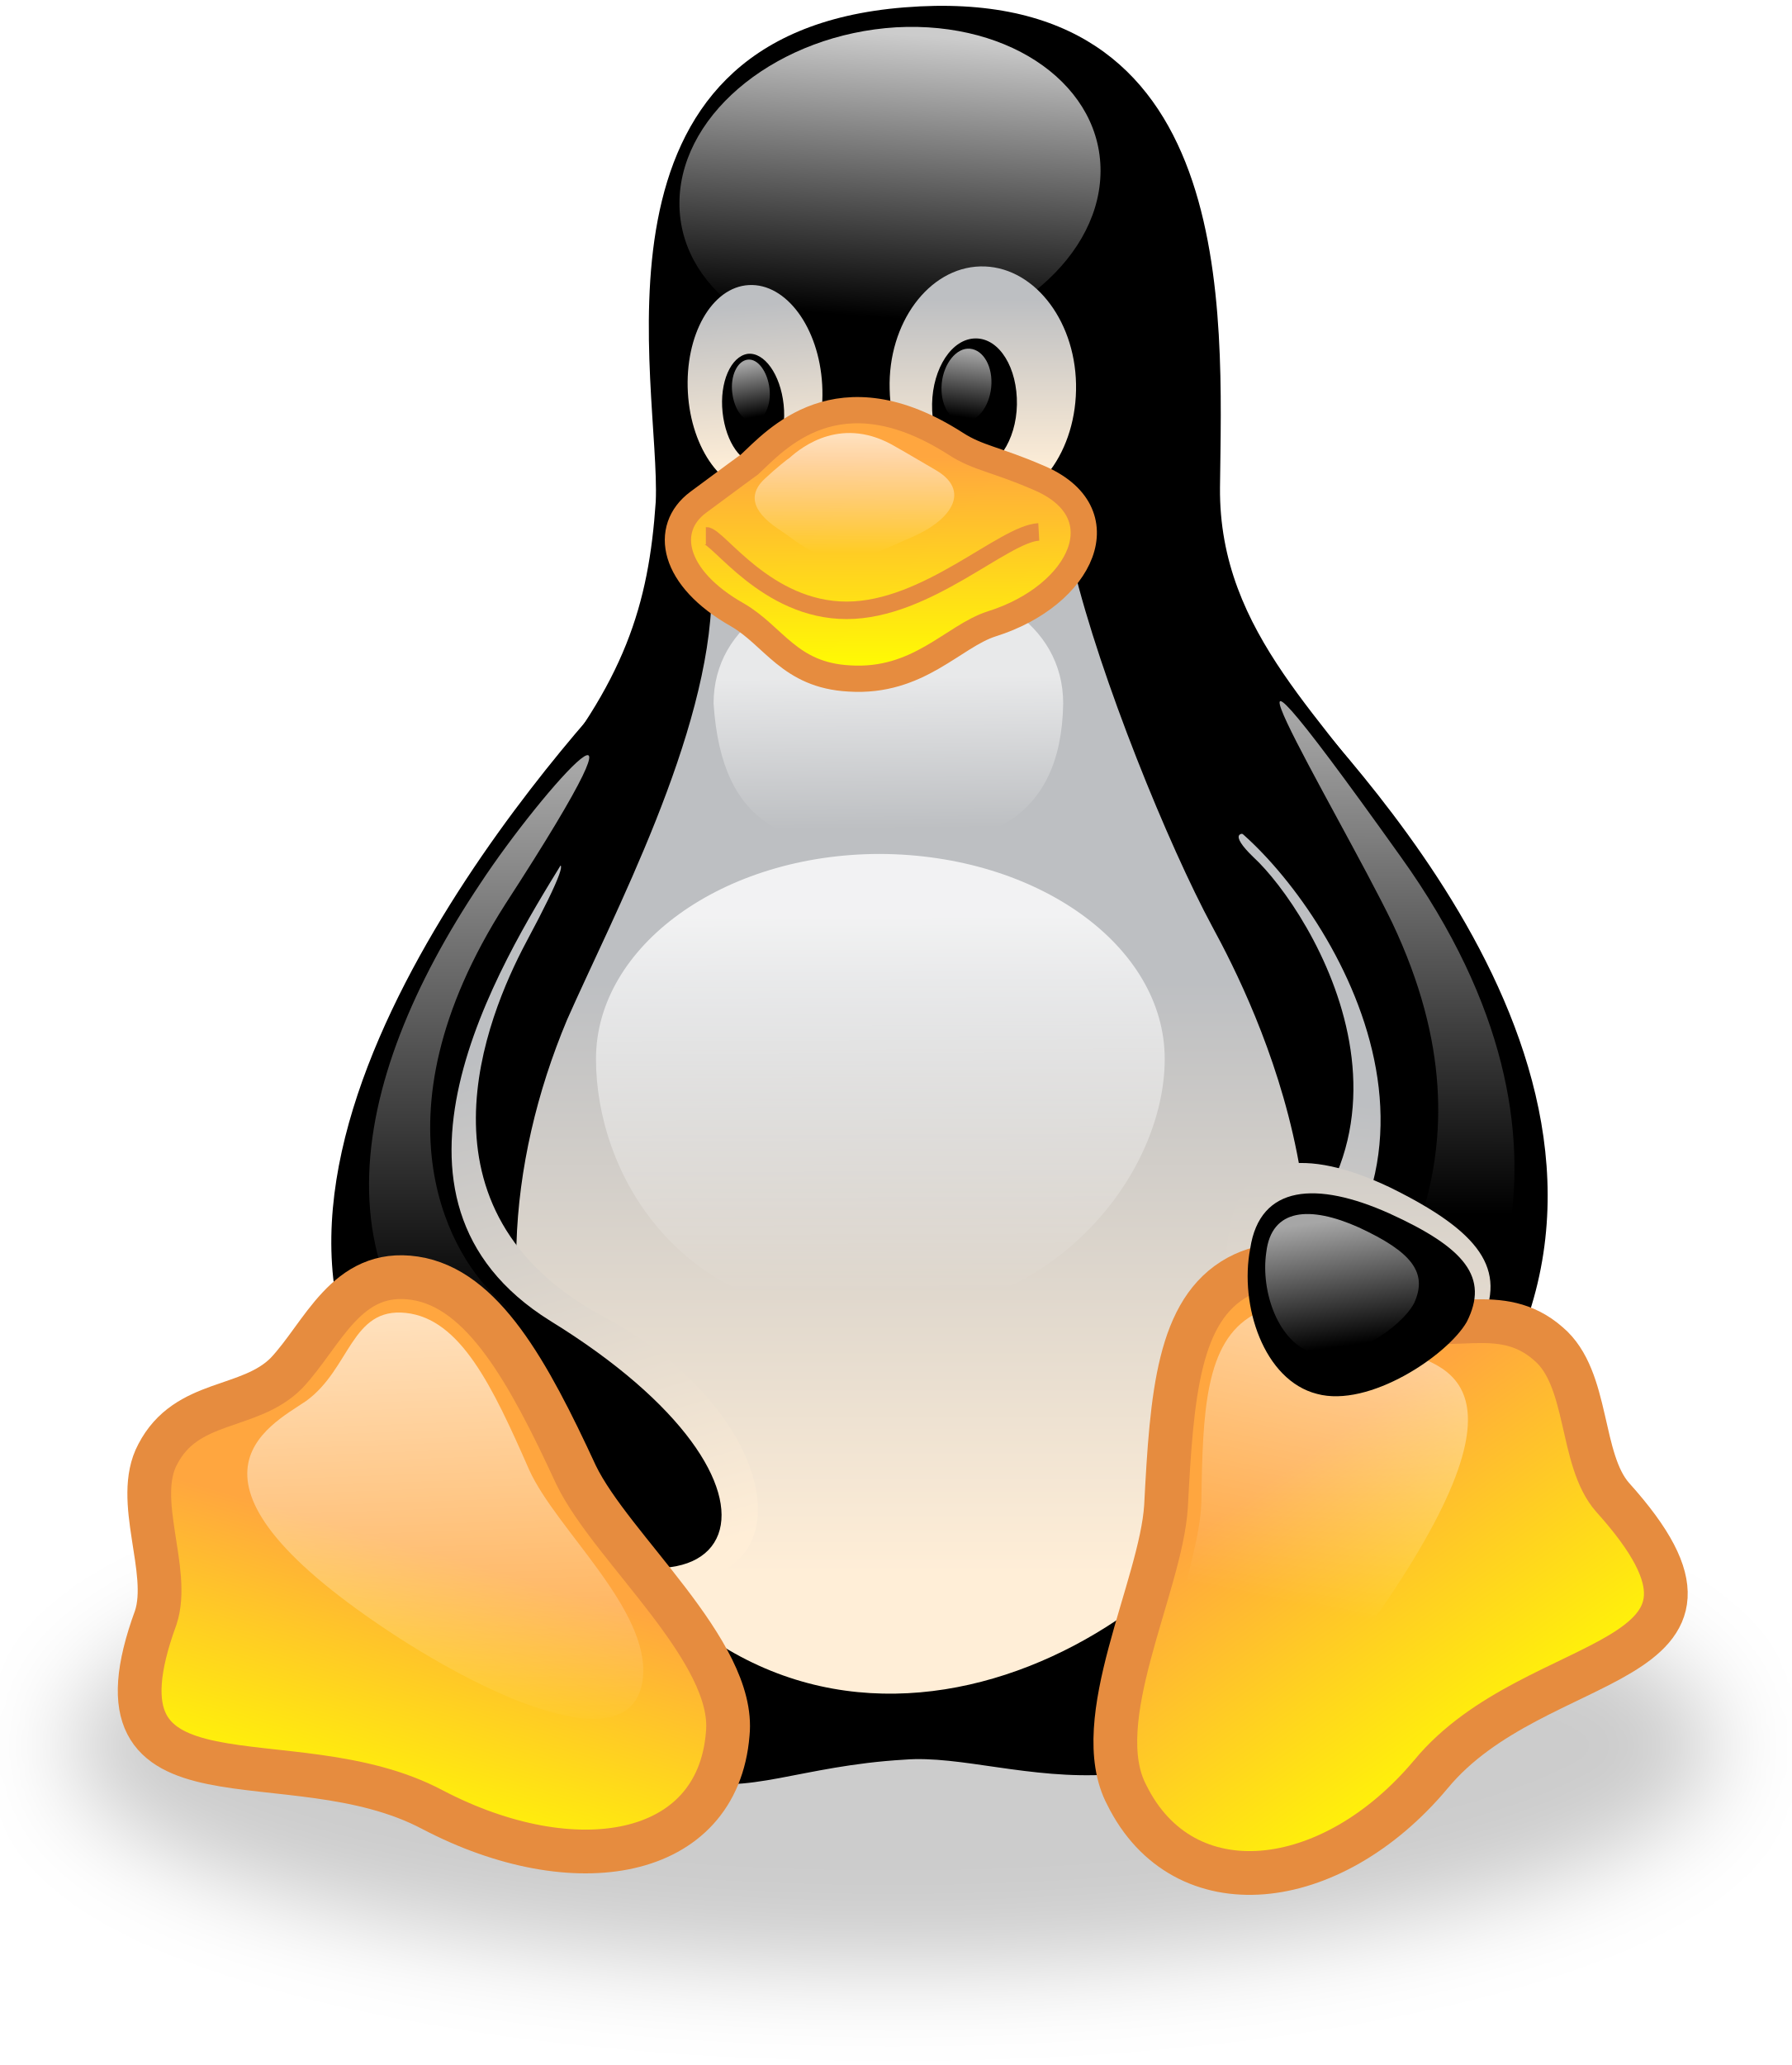
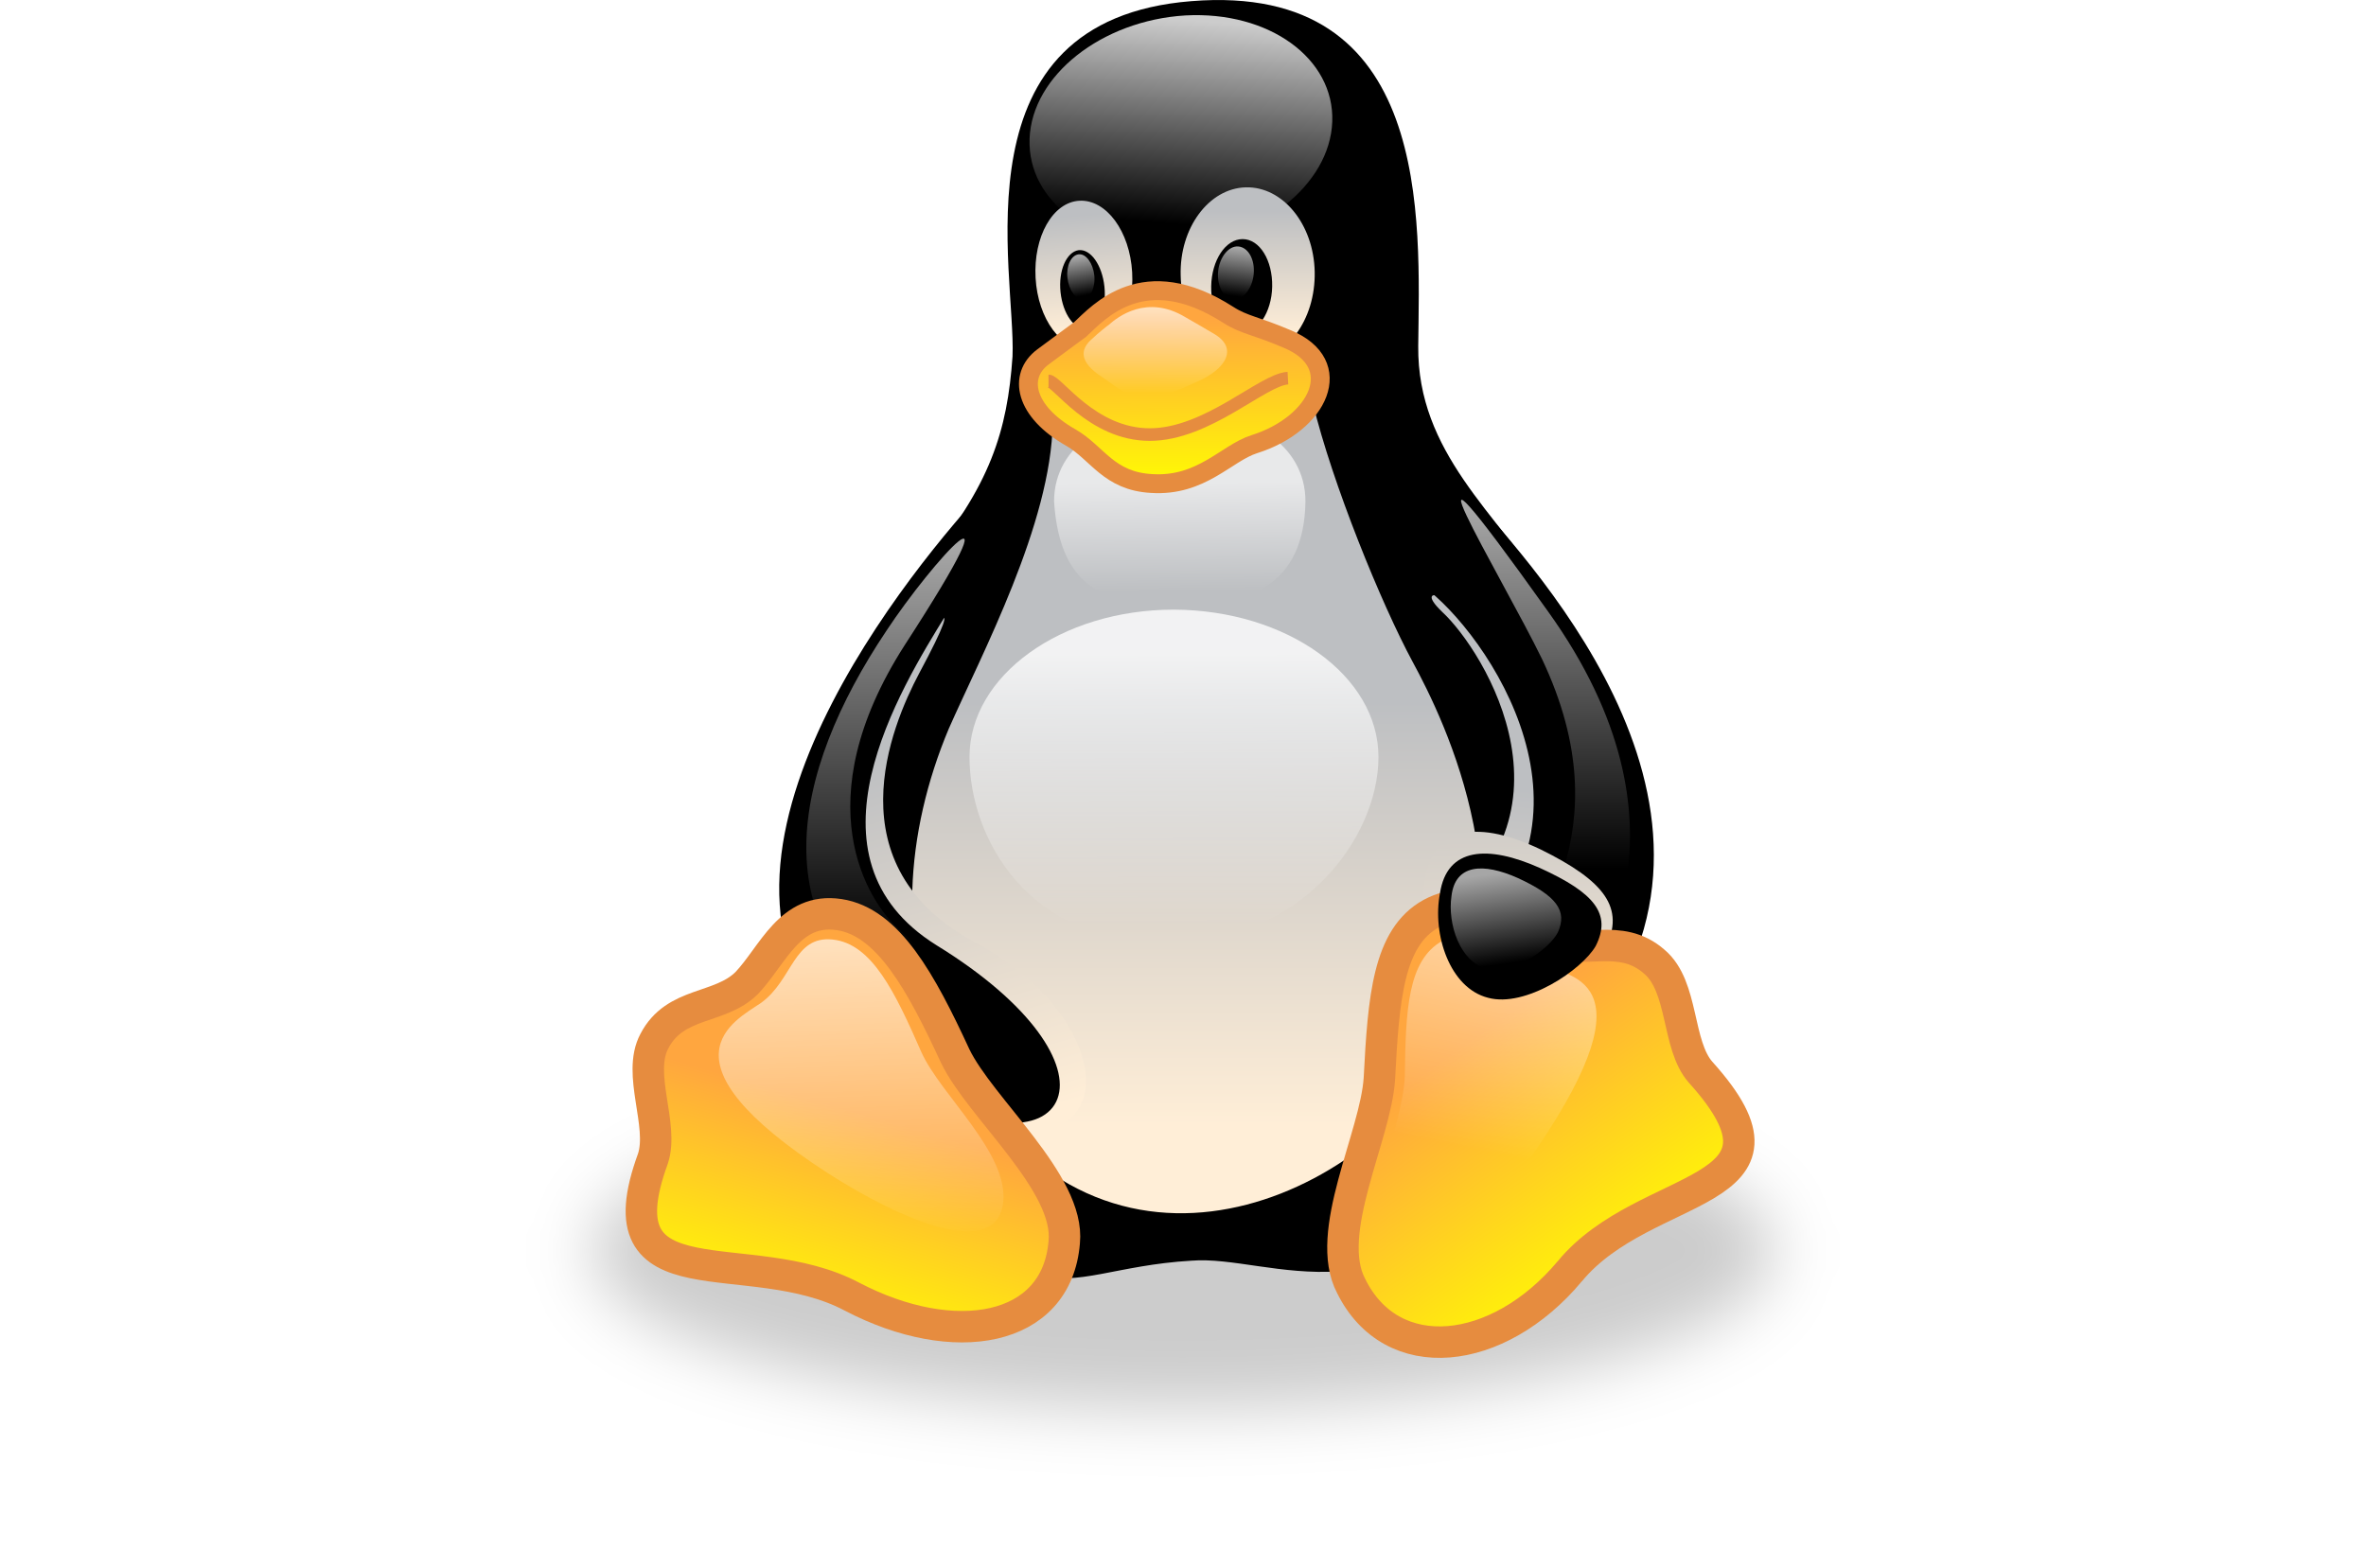
- <svg xmlns="http://www.w3.org/2000/svg" width="256" height="295" preserveAspectRatio="xMidYMid">
+ <svg xmlns="http://www.w3.org/2000/svg" width="45.277" height="30" preserveAspectRatio="xMidYMid">
  <defs>
-     <linearGradient x1="48.548%" y1="115.276%" x2="51.047%" y2="41.364%" id="b">
+     <linearGradient x1="289.775" y1="138.693" x2="291.192" y2="96.789" id="b" gradientTransform="scale(.61577 1.62398)" gradientUnits="userSpaceOnUse">
      <stop stop-color="#FFEED7" offset="0%" />
      <stop stop-color="#BDBFC2" offset="100%" />
    </linearGradient>
-     <linearGradient x1="54.407%" y1="2.404%" x2="46.175%" y2="90.542%" id="c">
+     <linearGradient x1="104.51" y1="5.663" x2="100.19" y2="51.919" id="c" gradientTransform="scale(1.14652 .8722)" gradientUnits="userSpaceOnUse">
      <stop stop-color="#FFF" stop-opacity=".8" offset="0%" />
      <stop stop-color="#FFF" stop-opacity="0" offset="100%" />
    </linearGradient>
-     <linearGradient x1="51.86%" y1="88.248%" x2="47.947%" y2="9.748%" id="d">
+     <linearGradient x1="121.745" y1="53.925" x2="120.811" y2="35.184" id="d" gradientTransform="scale(.80698 1.2392)" gradientUnits="userSpaceOnUse">
      <stop stop-color="#FFEED7" offset="0%" />
      <stop stop-color="#BDBFC2" offset="100%" />
    </linearGradient>
-     <linearGradient x1="49.925%" y1="85.49%" x2="49.924%" y2="13.811%" id="e">
+     <linearGradient x1="148.081" y1="59.382" x2="148.081" y2="37.696" id="e" gradientTransform="scale(.88072 1.13544)" gradientUnits="userSpaceOnUse">
      <stop stop-color="#FFEED7" offset="0%" />
      <stop stop-color="#BDBFC2" offset="100%" />
    </linearGradient>
-     <linearGradient x1="53.901%" y1="3.102%" x2="45.956%" y2="93.895%" id="f">
+     <linearGradient x1="155.599" y1="41.359" x2="154.911" y2="49.217" id="f" gradientTransform="scale(.82506 1.21204)" gradientUnits="userSpaceOnUse">
      <stop stop-color="#FFF" stop-opacity=".65" offset="0%" />
      <stop stop-color="#FFF" stop-opacity="0" offset="100%" />
    </linearGradient>
-     <linearGradient x1="45.593%" y1="5.475%" x2="54.811%" y2="93.524%" id="g">
+     <linearGradient x1="123.981" y1="40.586" x2="124.619" y2="46.679" id="g" gradientTransform="scale(.78279 1.27748)" gradientUnits="userSpaceOnUse">
      <stop stop-color="#FFF" stop-opacity=".65" offset="0%" />
      <stop stop-color="#FFF" stop-opacity="0" offset="100%" />
    </linearGradient>
-     <linearGradient x1="49.984%" y1="89.845%" x2="49.984%" y2="40.632%" id="h">
+     <linearGradient x1="148.015" y1="182.554" x2="148.015" y2="114.048" id="h" gradientTransform="scale(.81292 1.23013)" gradientUnits="userSpaceOnUse">
      <stop stop-color="#FFEED7" offset="0%" />
      <stop stop-color="#BDBFC2" offset="100%" />
    </linearGradient>
-     <linearGradient x1="53.505%" y1="99.975%" x2="42.746%" y2="23.545%" id="i">
+     <linearGradient x1="108.991" y1="156.392" x2="101.376" y2="102.296" id="i" gradientTransform="scale(.69274 1.44354)" gradientUnits="userSpaceOnUse">
      <stop stop-color="#FFEED7" offset="0%" />
      <stop stop-color="#BDBFC2" offset="100%" />
    </linearGradient>
-     <linearGradient x1="49.841%" y1="13.229%" x2="50.241%" y2="94.673%" id="j">
+     <linearGradient x1="104.401" y1="144.858" x2="104.694" y2="204.6" id="j" gradientTransform="scale(1.1079 .90262)" gradientUnits="userSpaceOnUse">
      <stop stop-color="#FFF" stop-opacity=".8" offset="0%" />
      <stop stop-color="#FFF" stop-opacity="0" offset="100%" />
    </linearGradient>
-     <linearGradient x1="49.927%" y1="37.327%" x2="50.727%" y2="92.782%" id="k">
+     <linearGradient x1="102.844" y1="110.19" x2="103.195" y2="134.561" id="k" gradientTransform="scale(1.13673 .87972)" gradientUnits="userSpaceOnUse">
      <stop stop-color="#FFF" stop-opacity=".65" offset="0%" />
      <stop stop-color="#FFF" stop-opacity="0" offset="100%" />
    </linearGradient>
-     <linearGradient x1="49.876%" y1="2.299%" x2="49.876%" y2="81.204%" id="l">
+     <linearGradient x1="103.163" y1="63.007" x2="103.163" y2="108.009" id="l" gradientTransform="scale(.57191 1.74852)" gradientUnits="userSpaceOnUse">
      <stop stop-color="#FFF" stop-opacity=".65" offset="0%" />
      <stop stop-color="#FFF" stop-opacity="0" offset="100%" />
    </linearGradient>
-     <linearGradient x1="49.833%" y1="2.272%" x2="49.824%" y2="71.799%" id="m">
+     <linearGradient x1="330.86" y1="58.718" x2="330.855" y2="99.452" id="m" gradientTransform="scale(.57295 1.74537)" gradientUnits="userSpaceOnUse">
      <stop stop-color="#FFF" stop-opacity=".65" offset="0%" />
      <stop stop-color="#FFF" stop-opacity="0" offset="100%" />
    </linearGradient>
-     <linearGradient x1="53.467%" y1="48.921%" x2="38.949%" y2="98.1%" id="n">
+     <linearGradient x1="54.492" y1="225.125" x2="41.523" y2="269.054" id="n" gradientTransform="scale(1.01163 .9885)" gradientUnits="userSpaceOnUse">
      <stop stop-color="#FFA63F" offset="0%" />
      <stop stop-color="#FF0" offset="100%" />
    </linearGradient>
-     <linearGradient x1="52.373%" y1="143.009%" x2="47.579%" y2="-64.622%" id="o">
+     <linearGradient x1="181.205" y1="222.524" x2="179.432" y2="145.707" id="o" gradientTransform="scale(1.0209 .97952)" gradientUnits="userSpaceOnUse">
      <stop stop-color="#FFEED7" offset="0%" />
      <stop stop-color="#BDBFC2" offset="100%" />
    </linearGradient>
-     <linearGradient x1="30.581%" y1="34.024%" x2="65.887%" y2="89.175%" id="p">
+     <linearGradient x1="180.039" y1="200.218" x2="211.416" y2="249.231" id="p" gradientTransform="scale(.95627 1.04573)" gradientUnits="userSpaceOnUse">
      <stop stop-color="#FFA63F" offset="0%" />
      <stop stop-color="#FF0" offset="100%" />
    </linearGradient>
-     <linearGradient x1="59.572%" y1="-17.216%" x2="48.361%" y2="66.118%" id="q">
+     <linearGradient x1="224.737" y1="142.266" x2="218.799" y2="186.405" id="q" gradientTransform="scale(.81152 1.23226)" gradientUnits="userSpaceOnUse">
      <stop stop-color="#FFF" stop-opacity=".65" offset="0%" />
      <stop stop-color="#FFF" stop-opacity="0" offset="100%" />
    </linearGradient>
-     <linearGradient x1="47.769%" y1="1.565%" x2="51.373%" y2="104.313%" id="r">
+     <linearGradient x1="53.036" y1="186.021" x2="55.101" y2="244.908" id="r" gradientTransform="scale(.98731 1.01285)" gradientUnits="userSpaceOnUse">
      <stop stop-color="#FFF" stop-opacity=".65" offset="0%" />
      <stop stop-color="#FFF" stop-opacity="0" offset="100%" />
    </linearGradient>
-     <linearGradient x1="43.55%" y1="4.533%" x2="57.114%" y2="92.827%" id="s">
+     <linearGradient x1="172.709" y1="182.055" x2="175.561" y2="200.622" id="s" gradientTransform="scale(1.04423 .95764)" gradientUnits="userSpaceOnUse">
      <stop stop-color="#FFF" stop-opacity=".65" offset="0%" />
      <stop stop-color="#FFF" stop-opacity="0" offset="100%" />
    </linearGradient>
-     <linearGradient x1="49.733%" y1="17.609%" x2="50.558%" y2="99.385%" id="t">
+     <linearGradient x1="95.571" y1="77.674" x2="95.991" y2="119.353" id="t" gradientTransform="scale(1.2107 .82596)" gradientUnits="userSpaceOnUse">
      <stop stop-color="#FFA63F" offset="0%" />
      <stop stop-color="#FF0" offset="100%" />
    </linearGradient>
-     <linearGradient x1="50.17%" y1="2.89%" x2="49.68%" y2="94.17%" id="u">
+     <linearGradient x1="89.543" y1="78.129" x2="89.431" y2="98.91" id="u" gradientTransform="scale(1.2524 .79847)" gradientUnits="userSpaceOnUse">
      <stop stop-color="#FFF" stop-opacity=".65" offset="0%" />
      <stop stop-color="#FFF" stop-opacity="0" offset="100%" />
    </linearGradient>
-     <filter x="-50%" y="-50%" width="200%" height="200%" filterUnits="objectBoundingBox" id="a">
+     <filter x="-.5" y="-.5" width="2" height="2" filterUnits="objectBoundingBox" id="a">
      <feOffset in="SourceAlpha" result="shadowOffsetOuter1" />
      <feGaussianBlur stdDeviation="6.5" in="shadowOffsetOuter1" result="shadowBlurOuter1" />
    </filter>
  </defs>
  <g fill="none">
-     <path d="M235.125 249.359c0 17.355-52.617 31.497-117.54 31.497S.044 266.806.044 249.359c0-17.356 52.618-31.498 117.54-31.498 64.924 0 117.45 14.142 117.541 31.498z" fill="#000" fill-opacity=".2" filter="url(#a)" transform="translate(10)" />
-     <path d="M63.213 215.474c-11.387-16.346-13.591-69.606 12.947-102.39C89.292 97.383 92.69 86.455 93.7 71.67c.734-16.805-11.846-66.851 35.537-70.616 48.027-3.857 45.364 43.526 45.088 68.596-.183 21.12 15.52 33.15 26.355 49.68 19.927 30.303 18.274 82.461-3.765 110.745-27.916 35.354-51.791 20.018-67.678 21.304-29.752 1.745-30.762 17.54-66.024-35.905z" fill="#000" />
-     <path d="M169.1 122.451c8.265 7.622 29.661 41.69-4.224 62.995-11.937 7.438 10.653 35.721 21.488 22.039 19.193-24.61 6.98-63.913-4.591-77.963-7.714-9.917-19.651-13.774-12.672-7.07z" fill="url(#b)" transform="translate(10)" />
-     <path d="M176.805 117.86c13.59 11.02 38.292 49.587 2.204 74.748-11.846 7.806 10.468 32.508 23.049 19.927 43.618-43.894-1.102-94.308-16.53-111.664-13.774-15.151-25.987 3.49-8.723 16.989h0z" stroke="#000" stroke-width=".977" fill="#000" />
-     <path d="M147.245 25.02c-.459 12.581-14.325 23.51-30.946 24.52-16.621 1.01-29.66-8.54-29.202-21.121.46-12.581 14.326-23.509 30.947-24.519 16.62-.918 29.66 8.54 29.201 21.12z" fill="url(#c)" transform="translate(10)" />
-     <path d="M107.483 54.957c.46 8.173-3.397 15.06-8.723 15.335-5.326.276-10.01-6.06-10.469-14.233-.459-8.173 3.398-15.06 8.724-15.335 5.326-.276 10.01 6.06 10.468 14.233z" fill="url(#d)" transform="translate(10)" />
-     <path d="M117.125 55.6c.184 9.458 6.337 16.988 13.683 16.805 7.346-.184 13.131-7.99 12.948-17.54-.184-9.458-6.336-16.988-13.683-16.804-7.346.183-13.223 8.08-12.948 17.539z" fill="url(#e)" transform="translate(10)" />
-     <path d="M133.186 57.712c-.092 5.234 2.48 9.458 5.877 9.458 3.306 0 6.153-4.224 6.245-9.366.091-5.234-2.48-9.459-5.878-9.459-3.397 0-6.152 4.225-6.244 9.367zm-21.212.092c.459 4.316-1.194 7.989-3.582 8.356-2.387.276-4.683-2.938-5.142-7.254-.46-4.316 1.194-7.99 3.581-8.357 2.388-.275 4.684 2.939 5.143 7.255z" fill="#000" />
-     <path d="M124.564 54.773c-.276 2.939 1.102 5.326 3.03 5.51 1.928.184 3.765-2.112 4.04-4.959.276-2.938-1.102-5.326-3.03-5.51-1.928-.183-3.765 2.113-4.04 4.96z" fill="url(#f)" transform="translate(10)" />
-     <path d="M99.953 55.508c.276 2.388-.734 4.5-2.203 4.683-1.47.184-2.847-1.653-3.123-4.132-.275-2.388.735-4.5 2.204-4.683 1.47-.184 2.847 1.744 3.122 4.132z" fill="url(#g)" transform="translate(10)" />
-     <path d="M71.027 145.684c6.52-14.785 20.386-40.772 20.662-60.883 0-15.978 47.843-19.835 51.7-3.856 3.856 15.978 13.59 39.853 19.834 51.424 6.245 11.478 24.335 48.118 5.051 80.074-17.356 28.284-69.973 50.69-98.073-3.856-9.55-18.917-7.806-42.333.826-62.903z" fill="url(#h)" transform="translate(10)" />
-     <path d="M65.15 134.664c-5.601 10.56-17.172 38.293 11.112 53.445 30.395 16.162 30.303 49.312-6.245 33.517-33.425-14.233-18.641-71.902-9.274-85.676 6.06-9.642 15.243-21.488 4.407-1.286z" fill="url(#i)" transform="translate(10)" />
-     <path d="M79.925 122.727c-8.907 14.509-30.211 48.669-1.652 66.484 38.384 23.6 27.548 47.108-7.53 25.895-49.404-29.568-5.97-89.257 13.774-112.03 22.59-25.529 4.316 4.683-4.592 19.65h0z" stroke="#000" stroke-width="1.25" fill="#000" />
-     <path d="M156.428 151.285c0 16.162-15.519 37.1-42.15 36.916-27.456.183-39.118-20.754-39.118-36.916 0-16.161 18.182-29.293 40.588-29.293 22.498.092 40.68 13.132 40.68 29.293z" fill="url(#j)" transform="translate(10)" />
-     <path d="M141.92 100.504c-.276 16.713-11.204 20.662-24.978 20.662-13.775 0-23.784-2.48-24.978-20.662 0-11.387 11.203-17.998 24.978-17.998 13.774-.092 24.977 6.52 24.977 17.998z" fill="url(#k)" transform="translate(10)" />
-     <path d="M58.63 126.216c9-13.682 28.008-34.711 3.582 2.939-19.835 31.038-7.346 50.965-.918 56.474 18.549 16.53 17.814 27.64 3.214 18.917-31.314-18.641-24.794-50.047-5.878-78.33z" fill="url(#l)" transform="translate(10)" />
-     <path d="M188.936 131.818c-7.806-16.07-32.6-56.842 1.193-9.459 30.763 42.884 9.183 72.729 5.326 75.667-3.856 2.939-16.804 8.908-13.04-1.469 3.858-10.377 22.958-30.028 6.52-64.74z" fill="url(#m)" transform="translate(10)" />
-     <path d="M51.835 258.542c-20.57-10.928-50.414 2.112-39.578-27.457 2.204-6.704-3.214-16.805.275-23.325 4.133-7.989 13.04-6.244 18.366-11.57 5.234-5.51 8.54-15.06 18.366-13.59 9.734 1.468 16.254 13.406 23.049 28.099 5.05 10.468 22.865 25.253 21.672 37.007-1.47 17.998-21.948 21.396-42.15 10.836h0z" stroke="#E68C3F" stroke-width="6.25" fill="url(#n)" transform="translate(10)" />
-     <path d="M201.608 189.119c-3.122 5.877-16.162 15.335-24.886 12.856-8.815-2.388-12.856-15.795-11.111-25.988 1.653-11.386 11.111-12.03 23.05-6.336 12.855 6.336 16.712 11.662 12.947 19.468z" fill="url(#o)" transform="translate(10)" />
-     <path d="M194.445 253.49c15.06-18.273 48.578-14.508 25.988-39.577-4.775-5.418-3.306-16.989-9.183-21.947-6.887-6.061-14.509-1.102-21.488-4.224-6.979-3.398-14.325-9.918-22.865-5.327-8.54 4.684-9.459 16.805-10.285 32.783-.735 11.479-11.203 30.671-5.602 41.231 8.081 16.346 29.11 14.142 43.435-2.938h0z" stroke="#E68C3F" stroke-width="6.251" fill="url(#p)" transform="translate(10)" />
-     <path d="M187.925 229.064c23.325-34.435 5.97-34.16.092-36.823-5.877-2.755-12.03-8.173-18.916-4.408-6.888 3.857-7.255 13.775-7.439 26.814-.275 9.367-8.08 25.07-3.397 33.793 5.693 10.193 19.467-4.591 29.66-19.376z" fill="url(#q)" transform="translate(10)" />
-     <path d="M47.06 234.023c-34.895-22.59-18.55-30.303-13.315-33.885 6.336-4.591 6.428-13.407 14.233-12.58 7.806.826 12.397 10.468 17.631 22.406 3.857 8.54 17.264 19.927 16.254 29.753-1.285 11.57-19.743 3.948-34.803-5.694z" fill="url(#r)" transform="translate(10)" />
-     <path d="M209.588 188.843c-2.755 4.776-13.958 12.306-21.396 10.285-7.622-1.928-11.112-12.672-9.55-20.753 1.377-9.183 9.55-9.642 19.834-5.05 10.928 4.958 14.326 9.182 11.112 15.518z" fill="#000" />
-     <path d="M192.058 186.18c-1.745 3.306-9.091 8.54-14.234 7.163-5.142-1.377-7.713-8.815-6.887-14.417.735-6.336 6.244-6.704 13.223-3.581 7.53 3.49 9.918 6.428 7.898 10.835z" fill="url(#s)" transform="translate(10)" />
-     <path d="M97.107 66.344c3.673-3.398 12.58-13.774 29.477-2.939 3.122 2.02 5.693 2.204 11.662 4.775 12.03 4.96 6.336 16.897-6.52 20.937-5.51 1.745-10.468 8.449-20.386 7.806-8.54-.46-10.744-6.06-15.978-9.091-9.275-5.234-10.652-12.305-5.602-16.07 5.051-3.765 6.98-5.143 7.347-5.418h0z" stroke="#E68C3F" stroke-width="3.75" fill="url(#t)" transform="translate(10)" />
-     <path d="M148.43 75.986c-5.05.275-15.979 11.203-27.457 11.203-11.479 0-18.366-10.652-20.11-10.652" stroke="#E68C3F" stroke-width="2.5" />
-     <path d="M102.8 65.426c1.837-1.653 7.622-6.153 15.244-1.562 1.653.919 3.306 1.929 5.693 3.306 4.867 2.847 2.48 6.98-3.398 9.55-2.663 1.102-7.07 3.49-10.376 3.306-3.673-.367-6.153-2.755-8.54-4.316-4.5-2.938-4.224-5.418-2.112-7.346 1.56-1.47 3.305-2.847 3.49-2.938z" fill="url(#u)" transform="translate(10)" />
+     <path d="M235.125 249.359c0 17.355-52.617 31.497-117.54 31.497S.044 266.806.044 249.359c0-17.356 52.618-31.498 117.54-31.498 64.924 0 117.45 14.142 117.541 31.498z" transform="translate(11.315 -.08) scale(.0963)" fill="#000" fill-opacity=".2" filter="url(#a)" />
+     <path d="M16.44 20.67c-1.097-1.574-1.31-6.703 1.246-9.86 1.265-1.512 1.592-2.564 1.69-3.988.07-1.619-1.141-6.438 3.422-6.8 4.625-.372 4.368 4.191 4.342 6.605-.018 2.034 1.494 3.193 2.538 4.784 1.919 2.919 1.76 7.942-.363 10.665-2.688 3.405-4.987 1.928-6.517 2.052-2.866.168-2.963 1.689-6.359-3.458z" fill="#000" />
+     <path d="M169.1 122.451c8.265 7.622 29.661 41.69-4.224 62.995-11.937 7.438 10.653 35.721 21.488 22.039 19.193-24.61 6.98-63.913-4.591-77.963-7.714-9.917-19.651-13.774-12.672-7.07z" transform="translate(11.315 -.08) scale(.0963)" fill="url(#b)" />
+     <path d="M27.378 11.27c1.31 1.061 3.688 4.775.213 7.198-1.141.752 1.008 3.13 2.22 1.92 4.2-4.228-.107-9.083-1.592-10.754-1.327-1.46-2.503.336-.84 1.636z" fill="#000" stroke="#000" stroke-width=".094" />
+     <path d="M147.245 25.02c-.459 12.581-14.325 23.51-30.946 24.52-16.621 1.01-29.66-8.54-29.202-21.121.46-12.581 14.326-23.509 30.947-24.519 16.62-.918 29.66 8.54 29.201 21.12z" transform="translate(11.315 -.08) scale(.0963)" fill="url(#c)" />
+     <path d="M107.483 54.957c.46 8.173-3.397 15.06-8.723 15.335-5.326.276-10.01-6.06-10.469-14.233-.459-8.173 3.398-15.06 8.724-15.335 5.326-.276 10.01 6.06 10.468 14.233z" transform="translate(11.315 -.08) scale(.0963)" fill="url(#d)" />
+     <path d="M117.125 55.6c.184 9.458 6.337 16.988 13.683 16.805 7.346-.184 13.131-7.99 12.948-17.54-.184-9.458-6.336-16.988-13.683-16.804-7.346.183-13.223 8.08-12.948 17.539z" transform="translate(11.315 -.08) scale(.0963)" fill="url(#e)" />
+     <path d="M23.178 5.478c-.009.504.239.91.566.91.318 0 .592-.406.601-.902.01-.504-.239-.91-.566-.91-.327 0-.592.406-.601.902zm-2.043.008c.044.416-.115.77-.345.805-.23.027-.45-.283-.495-.698-.044-.416.115-.77.345-.805.23-.027.451.283.495.698z" fill="#000" />
+     <path d="M124.564 54.773c-.276 2.939 1.102 5.326 3.03 5.51 1.928.184 3.765-2.112 4.04-4.959.276-2.938-1.102-5.326-3.03-5.51-1.928-.183-3.765 2.113-4.04 4.96z" transform="translate(11.315 -.08) scale(.0963)" fill="url(#f)" />
+     <path d="M99.953 55.508c.276 2.388-.734 4.5-2.203 4.683-1.47.184-2.847-1.653-3.123-4.132-.275-2.388.735-4.5 2.204-4.683 1.47-.184 2.847 1.744 3.122 4.132z" transform="translate(11.315 -.08) scale(.0963)" fill="url(#g)" />
+     <path d="M71.027 145.684c6.52-14.785 20.386-40.772 20.662-60.883 0-15.978 47.843-19.835 51.7-3.856 3.856 15.978 13.59 39.853 19.834 51.424 6.245 11.478 24.335 48.118 5.051 80.074-17.356 28.284-69.973 50.69-98.073-3.856-9.55-18.917-7.806-42.333.826-62.903z" transform="translate(11.315 -.08) scale(.0963)" fill="url(#h)" />
+     <path d="M65.15 134.664c-5.601 10.56-17.172 38.293 11.112 53.445 30.395 16.162 30.303 49.312-6.245 33.517-33.425-14.233-18.641-71.902-9.274-85.676 6.06-9.642 15.243-21.488 4.407-1.286z" transform="translate(11.315 -.08) scale(.0963)" fill="url(#i)" />
+     <path d="M18.049 11.739c-.858 1.397-2.91 4.686-.16 6.402 3.697 2.273 2.654 4.537-.724 2.494-4.758-2.848-.575-8.596 1.326-10.789 2.175-2.458.416.451-.442 1.892h0z" fill="#000" stroke="#000" stroke-width=".12" />
+     <path d="M156.428 151.285c0 16.162-15.519 37.1-42.15 36.916-27.456.183-39.118-20.754-39.118-36.916 0-16.161 18.182-29.293 40.588-29.293 22.498.092 40.68 13.132 40.68 29.293z" transform="translate(11.315 -.08) scale(.0963)" fill="url(#j)" />
+     <path d="M141.92 100.504c-.276 16.713-11.204 20.662-24.978 20.662-13.775 0-23.784-2.48-24.978-20.662 0-11.387 11.203-17.998 24.978-17.998 13.774-.092 24.977 6.52 24.977 17.998z" transform="translate(11.315 -.08) scale(.0963)" fill="url(#k)" />
+     <path d="M58.63 126.216c9-13.682 28.008-34.711 3.582 2.939-19.835 31.038-7.346 50.965-.918 56.474 18.549 16.53 17.814 27.64 3.214 18.917-31.314-18.641-24.794-50.047-5.878-78.33z" transform="translate(11.315 -.08) scale(.0963)" fill="url(#l)" />
+     <path d="M188.936 131.818c-7.806-16.07-32.6-56.842 1.193-9.459 30.763 42.884 9.183 72.729 5.326 75.667-3.856 2.939-16.804 8.908-13.04-1.469 3.858-10.377 22.958-30.028 6.52-64.74z" transform="translate(11.315 -.08) scale(.0963)" fill="url(#m)" />
+     <path d="M51.835 258.542c-20.57-10.928-50.414 2.112-39.578-27.457 2.204-6.704-3.214-16.805.275-23.325 4.133-7.989 13.04-6.244 18.366-11.57 5.234-5.51 8.54-15.06 18.366-13.59 9.734 1.468 16.254 13.406 23.049 28.099 5.05 10.468 22.865 25.253 21.672 37.007-1.47 17.998-21.948 21.396-42.15 10.836z" transform="translate(11.315 -.08) scale(.0963)" fill="url(#n)" stroke="#e68c3f" stroke-width="6.25" />
+     <path d="M201.608 189.119c-3.122 5.877-16.162 15.335-24.886 12.856-8.815-2.388-12.856-15.795-11.111-25.988 1.653-11.386 11.111-12.03 23.05-6.336 12.855 6.336 16.712 11.662 12.947 19.468z" transform="translate(11.315 -.08) scale(.0963)" fill="url(#o)" />
+     <path d="M194.445 253.49c15.06-18.273 48.578-14.508 25.988-39.577-4.775-5.418-3.306-16.989-9.183-21.947-6.887-6.061-14.509-1.102-21.488-4.224-6.979-3.398-14.325-9.918-22.865-5.327-8.54 4.684-9.459 16.805-10.285 32.783-.735 11.479-11.203 30.671-5.602 41.231 8.081 16.346 29.11 14.142 43.435-2.938v0z" transform="translate(11.315 -.08) scale(.0963)" fill="url(#p)" stroke="#e68c3f" stroke-width="6.251" />
+     <path d="M187.925 229.064c23.325-34.435 5.97-34.16.092-36.823-5.877-2.755-12.03-8.173-18.916-4.408-6.888 3.857-7.255 13.775-7.439 26.814-.275 9.367-8.08 25.07-3.397 33.793 5.693 10.193 19.467-4.591 29.66-19.376z" transform="translate(11.315 -.08) scale(.0963)" fill="url(#q)" />
+     <path d="M47.06 234.023c-34.895-22.59-18.55-30.303-13.315-33.885 6.336-4.591 6.428-13.407 14.233-12.58 7.806.826 12.397 10.468 17.631 22.406 3.857 8.54 17.264 19.927 16.254 29.753-1.285 11.57-19.743 3.948-34.803-5.694z" transform="translate(11.315 -.08) scale(.0963)" fill="url(#r)" />
+     <path d="M30.536 18.106c-.266.46-1.345 1.185-2.06.99-.735-.186-1.071-1.22-.92-1.998.132-.885.92-.929 1.91-.487 1.052.478 1.379.884 1.07 1.495z" fill="#000" />
+     <path d="M192.058 186.18c-1.745 3.306-9.091 8.54-14.234 7.163-5.142-1.377-7.713-8.815-6.887-14.417.735-6.336 6.244-6.704 13.223-3.581 7.53 3.49 9.918 6.428 7.898 10.835z" transform="translate(11.315 -.08) scale(.0963)" fill="url(#s)" />
+     <path d="M97.107 66.344c3.673-3.398 12.58-13.774 29.477-2.939 3.122 2.02 5.693 2.204 11.662 4.775 12.03 4.96 6.336 16.897-6.52 20.937-5.51 1.745-10.468 8.449-20.386 7.806-8.54-.46-10.744-6.06-15.978-9.091-9.275-5.234-10.652-12.305-5.602-16.07 5.051-3.765 6.98-5.143 7.347-5.418z" transform="translate(11.315 -.08) scale(.0963)" fill="url(#t)" stroke="#e68c3f" stroke-width="3.75" />
+     <path d="M24.646 7.237c-.486.027-1.539 1.08-2.644 1.08-1.106 0-1.769-1.027-1.937-1.027" stroke="#e68c3f" stroke-width=".241" />
+     <path d="M102.8 65.426c1.837-1.653 7.622-6.153 15.244-1.562 1.653.919 3.306 1.929 5.693 3.306 4.867 2.847 2.48 6.98-3.398 9.55-2.663 1.102-7.07 3.49-10.376 3.306-3.673-.367-6.153-2.755-8.54-4.316-4.5-2.938-4.224-5.418-2.112-7.346 1.56-1.47 3.305-2.847 3.49-2.938z" transform="translate(11.315 -.08) scale(.0963)" fill="url(#u)" />
  </g>
</svg>
